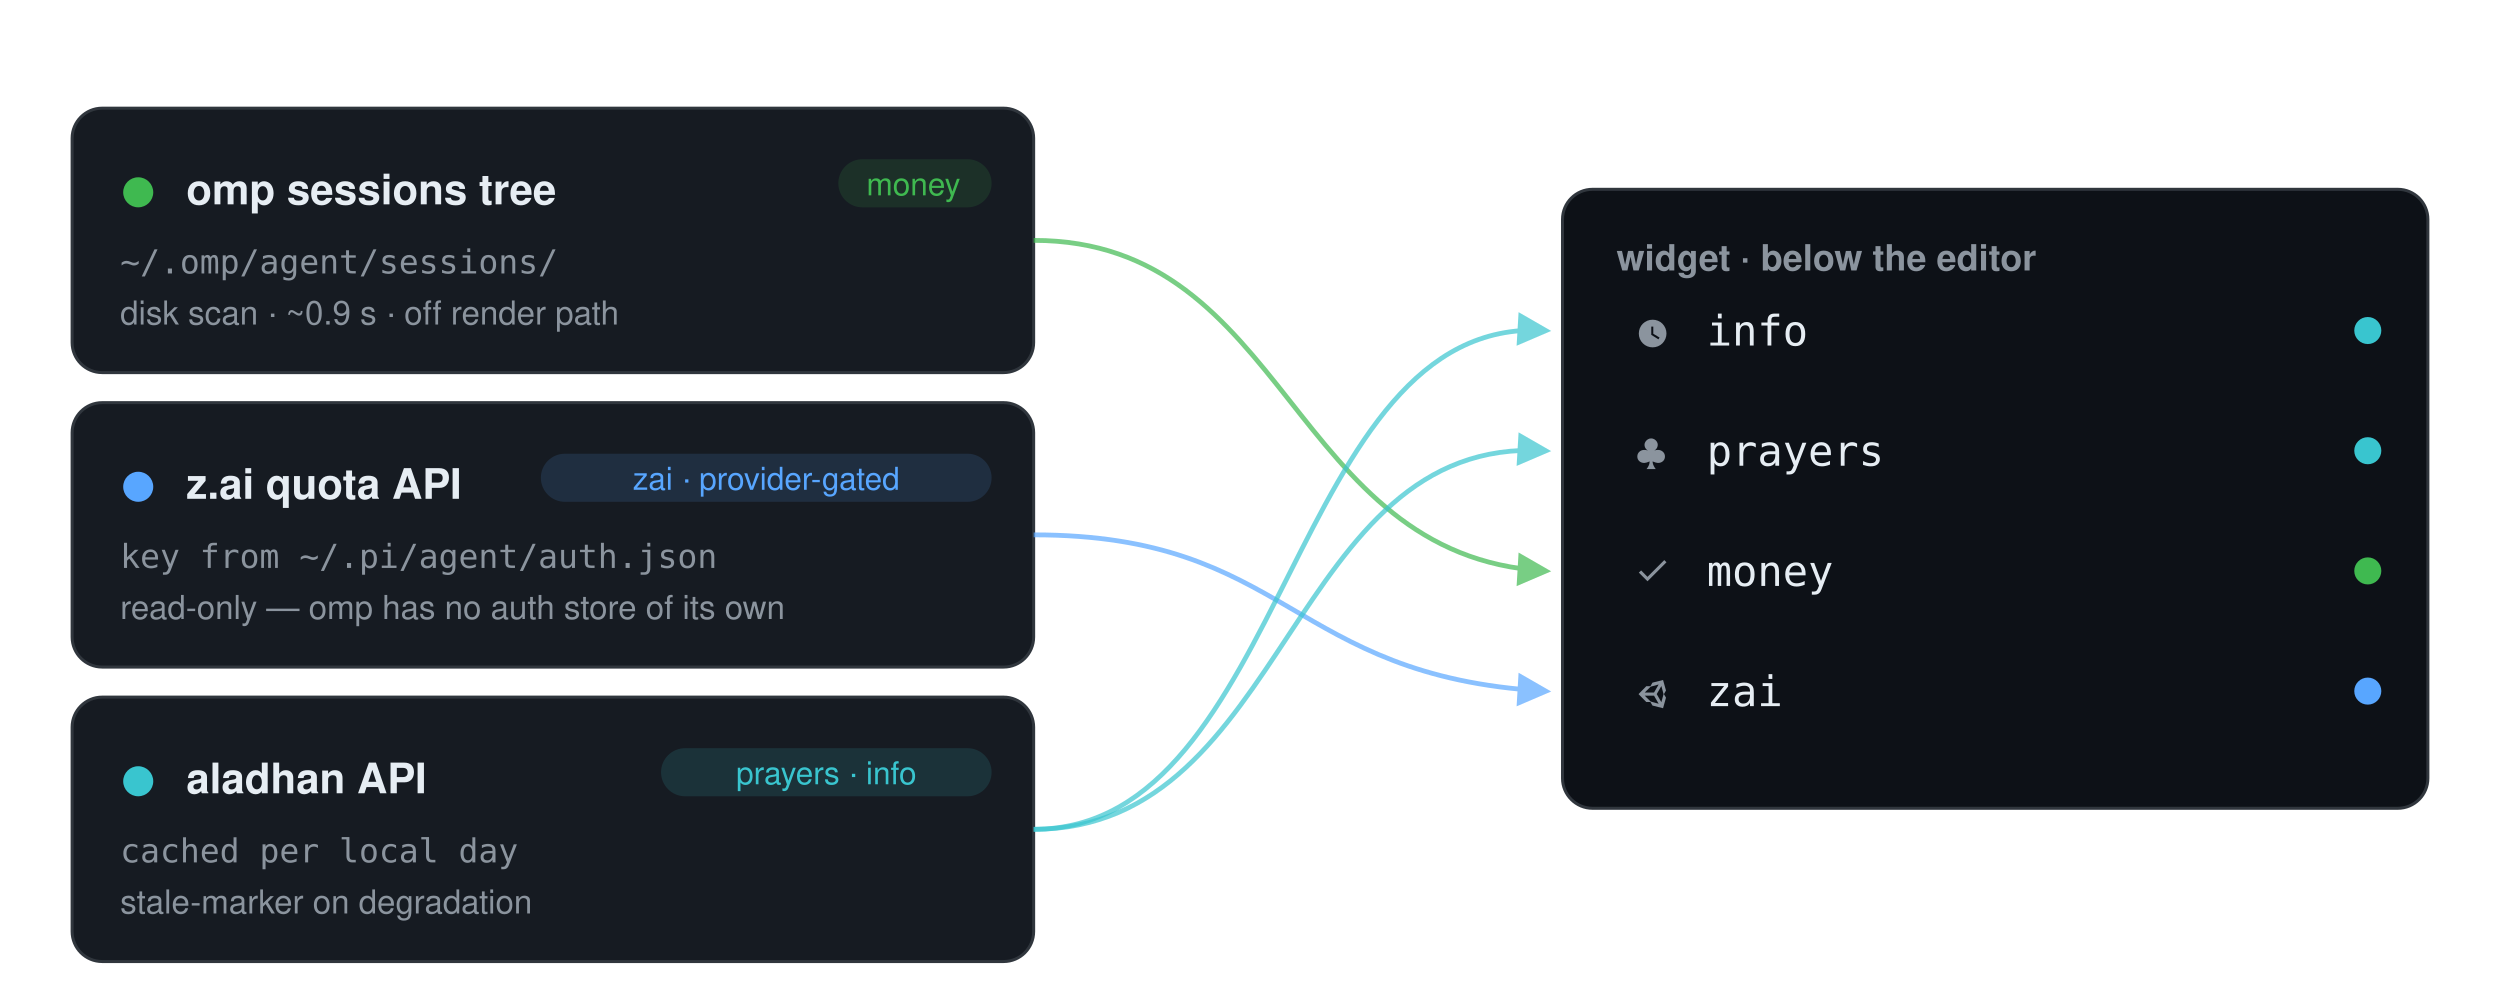
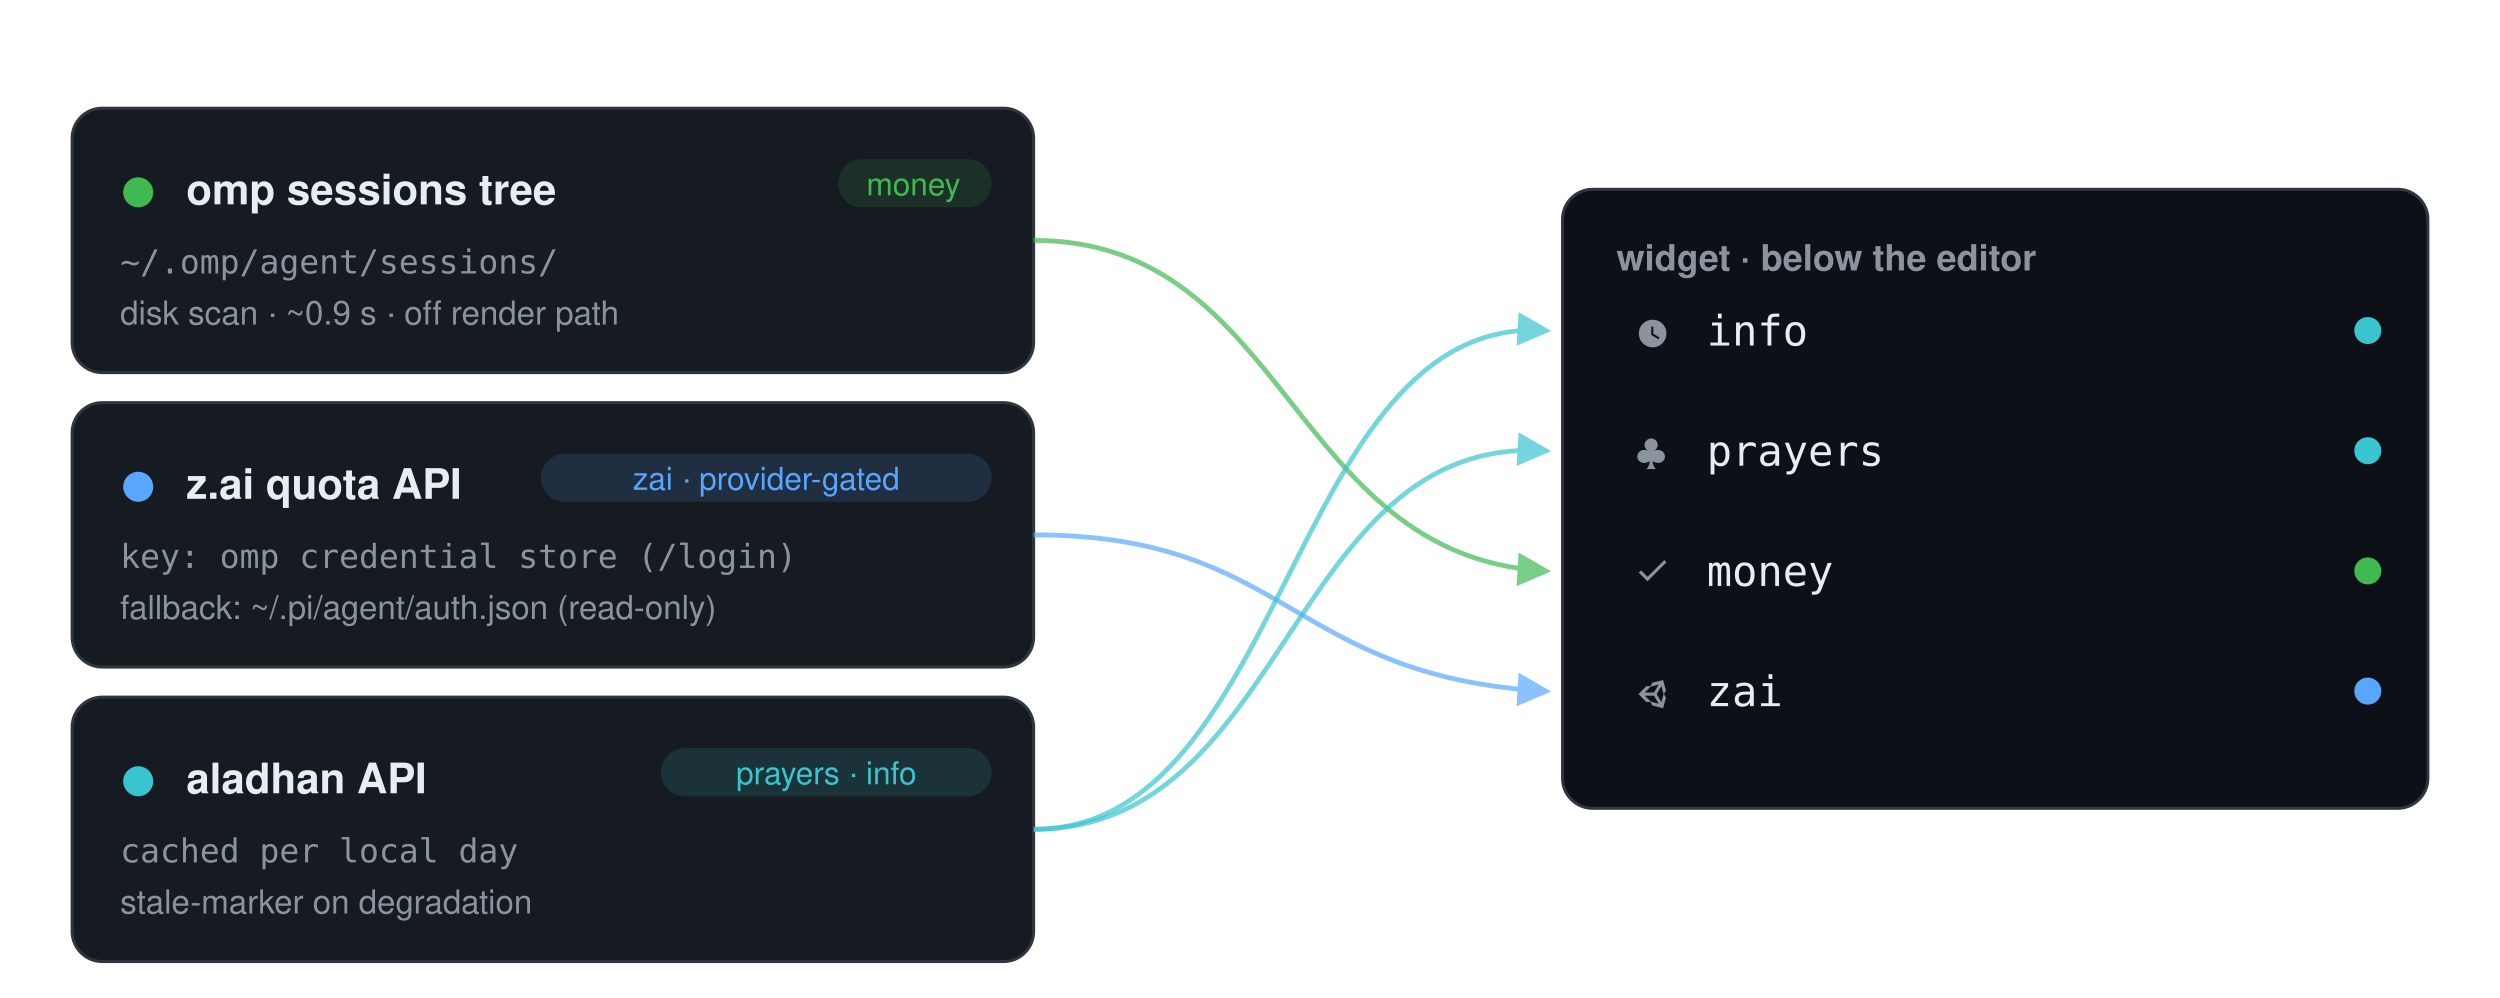
<svg xmlns="http://www.w3.org/2000/svg" width="832" height="332" viewBox="0 0 832 332" role="img">
  <defs>
    <symbol id="clock" viewBox="0 0 100 100">
      <path d="M300 660Q240 660 185.0 638.0Q130 616 87.0 573.5Q44 531 22.0 475.5Q0 420 0.0 360.5Q0 301 22.0 245.5Q44 190 87.0 147.5Q130 105 185.0 82.5Q240 60 299.0 60.0Q358 60 414.0 82.5Q470 105 512.0 147.5Q554 190 577.0 245.5Q600 301 600.0 360.5Q600 420 577.0 475.5Q554 531 512.0 573.5Q470 616 414.0 638.0Q358 660 300 660ZM426 234 270 331V511H314V355L450 273Z" transform="translate(-0.0 110.0) scale(0.1667 -0.1667)" />
    </symbol>
    <symbol id="mosque" viewBox="0 0 100 100">
      <path d="M300 693Q338 693 371.0 673.5Q404 654 424.0 622.0Q444 590 444 554Q442 500 408 460Q390 440 368 427Q388 437 422 442L450 443Q512 443 556.0 402.5Q600 362 600.0 300.0Q600 238 557.0 199.0Q514 160 450 160L434 162Q414 164 394 170Q362 180 332 193V182Q332 166 338 147Q344 122 358 94Q374 61 400 27H200Q250 89 262 147Q268 177 268 193Q238 179 206 170Q186 164 166 162L150 160Q86 160 43.0 199.0Q0 238 0.0 300.0Q0 362 44.0 402.5Q88 443 150 443L178 442Q212 437 232 427Q210 440 192 460Q158 499 156 554Q156 590 177.0 622.0Q198 654 230.0 673.5Q262 693 300 693Z" transform="translate(-0.0 104.1) scale(0.1502 -0.1502)" />
    </symbol>
    <symbol id="coins" viewBox="0 0 100 100">
      <path d="M600 542 188 130 0 318 50 366 188 226 552 590Z" transform="translate(0.0 98.3) scale(0.1667 -0.1667)" />
    </symbol>
    <symbol id="bolt" viewBox="0 0 100 100">
      <path d="M261 188H171L2 360Q1 360 171 532H261L306 610L537 668L601 438L556 360L601 282L537 52L306 110ZM266 198 441 150 340 326H137ZM500 184 548 360 500 536 399 360ZM266 522 137 394H340L441 570Z" transform="translate(-0.3 108.4) scale(0.1623 -0.1623)" />
    </symbol>
  </defs>
  <defs>
    <marker id="arr-money" viewBox="0 0 10 10" refX="8" refY="5" markerWidth="7" markerHeight="7" orient="auto-start-reverse">
      <path d="M0 0 L10 5 L0 10 z" fill="#3fb950" />
    </marker>
    <marker id="arr-zai" viewBox="0 0 10 10" refX="8" refY="5" markerWidth="7" markerHeight="7" orient="auto-start-reverse">
      <path d="M0 0 L10 5 L0 10 z" fill="#58a6ff" />
    </marker>
    <marker id="arr-deen" viewBox="0 0 10 10" refX="8" refY="5" markerWidth="7" markerHeight="7" orient="auto-start-reverse">
      <path d="M0 0 L10 5 L0 10 z" fill="#39c5cf" />
    </marker>
  </defs>
  <rect x="24" y="36" width="320" height="88" rx="10" fill="#161b22" stroke="#30363d" />
  <circle cx="46" cy="64" r="5" fill="#3fb950" />
  <text x="62" y="68" font-size="14" font-weight="600" font-family="-apple-system, Segoe UI, Helvetica, Arial, sans-serif" fill="#e6edf3">omp sessions tree</text>
  <rect x="279" y="53" width="51" height="16" rx="8" fill="#3fb950" opacity="0.14" />
  <text x="304" y="65" text-anchor="middle" font-size="10.5" font-family="-apple-system, Segoe UI, Helvetica, Arial, sans-serif" fill="#3fb950">money</text>
  <text x="40" y="91" font-size="11" font-family="ui-monospace, SFMono-Regular, Menlo, Consolas, monospace" fill="#8b949e">~/.omp/agent/sessions/</text>
  <text x="40" y="108" font-size="11" font-family="-apple-system, Segoe UI, Helvetica, Arial, sans-serif" fill="#8b949e">disk scan · ~0.9 s · off render path</text>
  <rect x="24" y="134" width="320" height="88" rx="10" fill="#161b22" stroke="#30363d" />
  <circle cx="46" cy="162" r="5" fill="#58a6ff" />
  <text x="62" y="166" font-size="14" font-weight="600" font-family="-apple-system, Segoe UI, Helvetica, Arial, sans-serif" fill="#e6edf3">z.ai quota API</text>
  <rect x="180" y="151" width="150" height="16" rx="8" fill="#58a6ff" opacity="0.14" />
  <text x="255" y="163" text-anchor="middle" font-size="10.5" font-family="-apple-system, Segoe UI, Helvetica, Arial, sans-serif" fill="#58a6ff">zai · provider-gated</text>
-   <text x="40" y="189" font-size="11" font-family="ui-monospace, SFMono-Regular, Menlo, Consolas, monospace" fill="#8b949e">key from ~/.pi/agent/auth.json</text>
-   <text x="40" y="206" font-size="11" font-family="-apple-system, Segoe UI, Helvetica, Arial, sans-serif" fill="#8b949e">read-only — omp has no auth store of its own</text>
+   <text x="40" y="189" font-size="11" font-family="ui-monospace, SFMono-Regular, Menlo, Consolas, monospace" fill="#8b949e">key: omp credential store (/login)</text>
+   <text x="40" y="206" font-size="11" font-family="-apple-system, Segoe UI, Helvetica, Arial, sans-serif" fill="#8b949e">fallback: ~/.pi/agent/auth.json (read-only)</text>
  <rect x="24" y="232" width="320" height="88" rx="10" fill="#161b22" stroke="#30363d" />
  <circle cx="46" cy="260" r="5" fill="#39c5cf" />
  <text x="62" y="264" font-size="14" font-weight="600" font-family="-apple-system, Segoe UI, Helvetica, Arial, sans-serif" fill="#e6edf3">aladhan API</text>
  <rect x="220" y="249" width="110" height="16" rx="8" fill="#39c5cf" opacity="0.14" />
  <text x="275" y="261" text-anchor="middle" font-size="10.5" font-family="-apple-system, Segoe UI, Helvetica, Arial, sans-serif" fill="#39c5cf">prayers · info</text>
  <text x="40" y="287" font-size="11" font-family="ui-monospace, SFMono-Regular, Menlo, Consolas, monospace" fill="#8b949e">cached per local day</text>
  <text x="40" y="304" font-size="11" font-family="-apple-system, Segoe UI, Helvetica, Arial, sans-serif" fill="#8b949e">stale-marker on degradation</text>
  <rect x="520" y="63" width="288" height="206" rx="10" fill="#0d1117" stroke="#30363d" />
  <text x="538" y="90" font-size="12" font-weight="600" font-family="-apple-system, Segoe UI, Helvetica, Arial, sans-serif" fill="#8b949e">widget · below the editor</text>
  <use href="#clock" x="545.4" y="106.4" width="9.2" height="9.2" fill="#8b949e" />
  <text x="568" y="115" font-size="14" font-family="ui-monospace, SFMono-Regular, Menlo, Consolas, monospace" fill="#e6edf3">info</text>
  <circle cx="788" cy="110" r="4.5" fill="#39c5cf" />
  <use href="#mosque" x="544.9" y="145.9" width="10.2" height="10.2" fill="#8b949e" />
  <text x="568" y="155" font-size="14" font-family="ui-monospace, SFMono-Regular, Menlo, Consolas, monospace" fill="#e6edf3">prayers</text>
  <circle cx="788" cy="150" r="4.5" fill="#39c5cf" />
  <use href="#coins" x="545.4" y="186.4" width="9.2" height="9.2" fill="#8b949e" />
  <text x="568" y="195" font-size="14" font-family="ui-monospace, SFMono-Regular, Menlo, Consolas, monospace" fill="#e6edf3">money</text>
  <circle cx="788" cy="190" r="4.5" fill="#3fb950" />
  <use href="#bolt" x="545.3" y="226.3" width="9.4" height="9.4" fill="#8b949e" />
  <text x="568" y="235" font-size="14" font-family="ui-monospace, SFMono-Regular, Menlo, Consolas, monospace" fill="#e6edf3">zai</text>
  <circle cx="788" cy="230" r="4.5" fill="#58a6ff" />
  <path d="M344 80 C 429.0 80, 429.0 185, 514 190" fill="none" stroke="#3fb950" stroke-width="1.6" opacity="0.7" marker-end="url(#arr-money)" />
  <path d="M344 178 C 429.0 178, 429.0 225, 514 230" fill="none" stroke="#58a6ff" stroke-width="1.6" opacity="0.7" marker-end="url(#arr-zai)" />
  <path d="M344 276 C 429.0 276, 429.0 105, 514 110" fill="none" stroke="#39c5cf" stroke-width="1.6" opacity="0.7" marker-end="url(#arr-deen)" />
  <path d="M344 276 C 429.0 276, 429.0 145, 514 150" fill="none" stroke="#39c5cf" stroke-width="1.6" opacity="0.7" marker-end="url(#arr-deen)" />
</svg>
